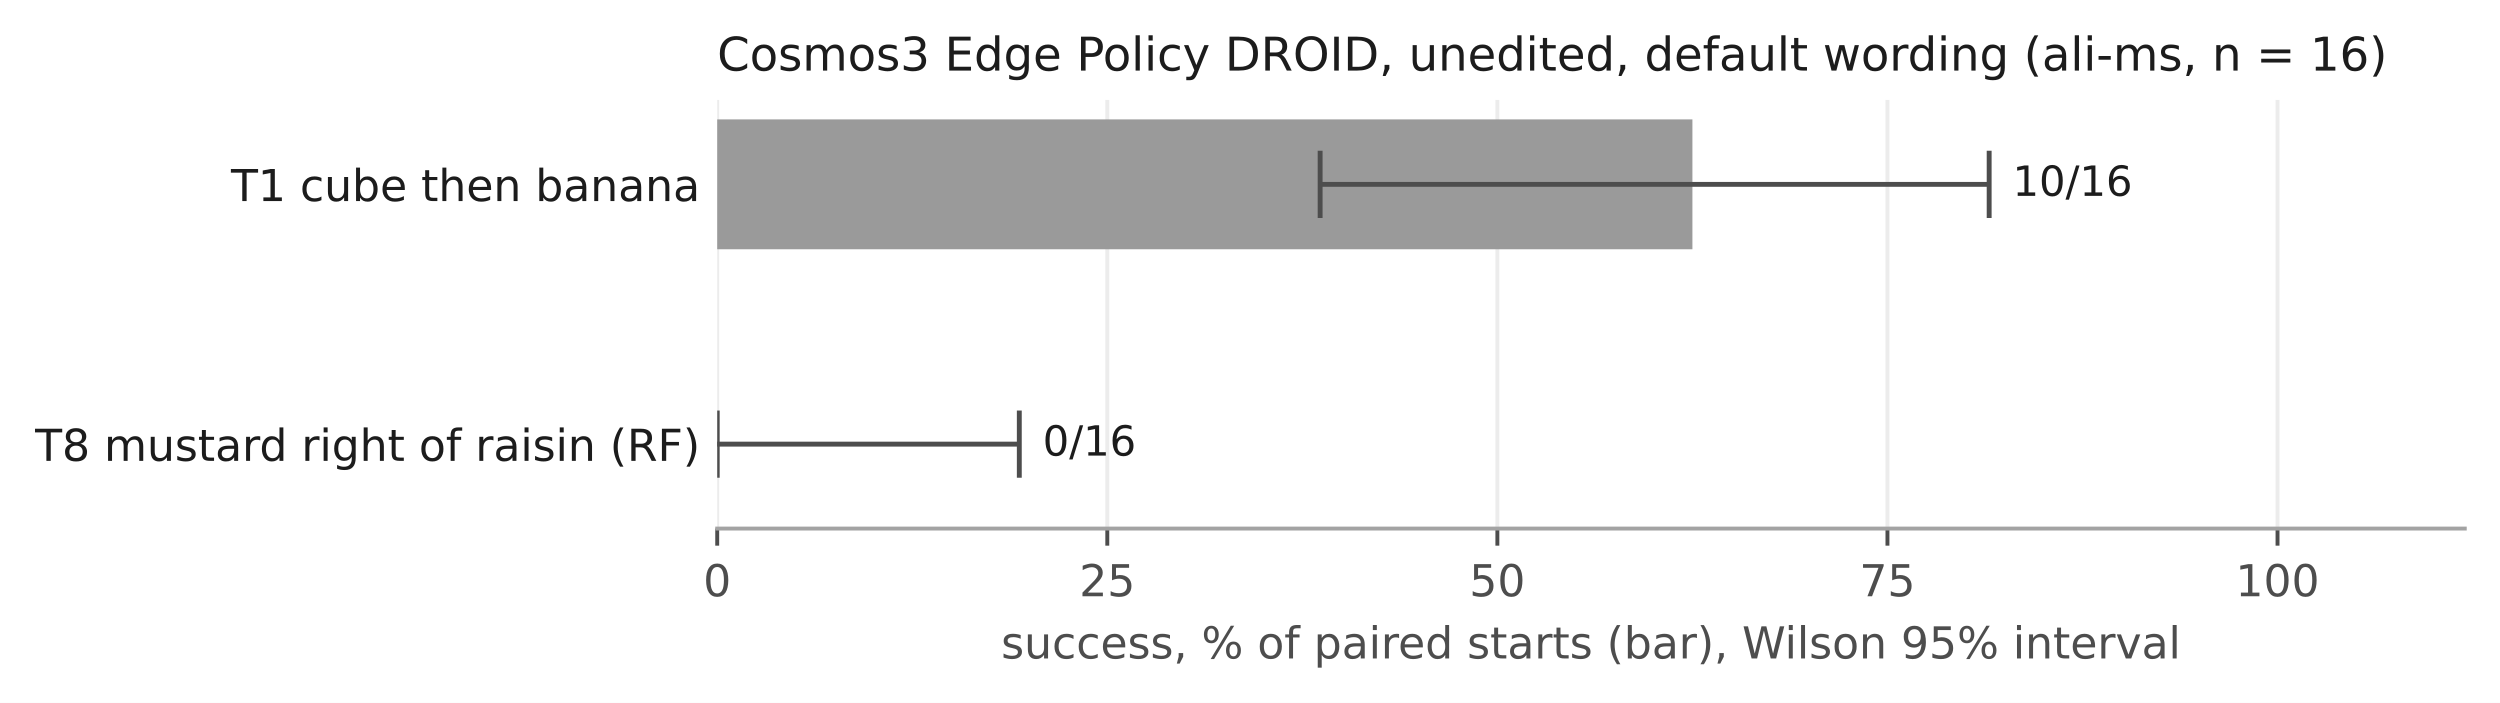
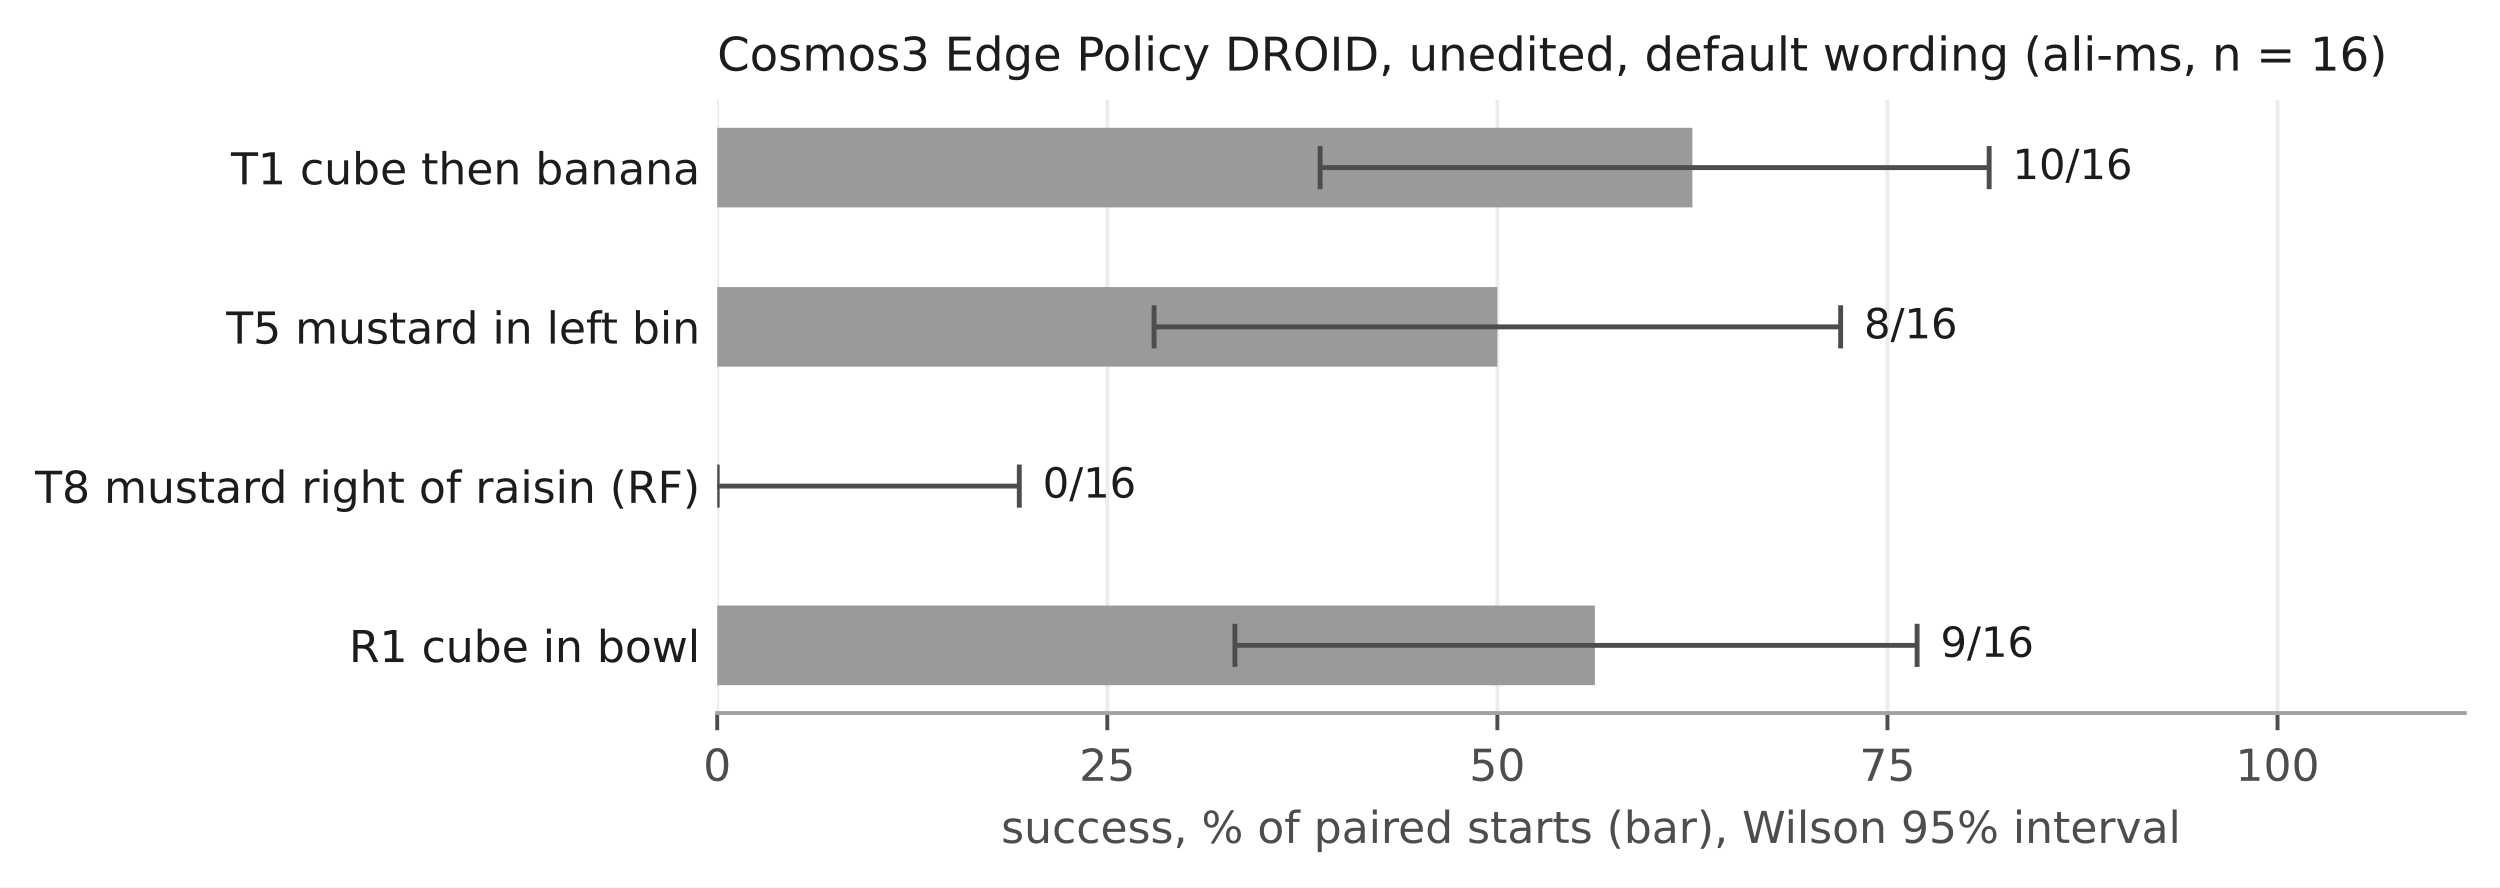
- <svg xmlns="http://www.w3.org/2000/svg" xmlns:xlink="http://www.w3.org/1999/xlink" width="510.885pt" height="143.634pt" viewBox="0 0 510.885 143.634" version="1.1">
+ <svg xmlns="http://www.w3.org/2000/svg" xmlns:xlink="http://www.w3.org/1999/xlink" width="510.885pt" height="181.334pt" viewBox="0 0 510.885 181.334" version="1.1">
  <defs>
    <style type="text/css">*{stroke-linejoin: round; stroke-linecap: butt}</style>
  </defs>
  <g id="figure_1">
    <g id="patch_1">
-       <path d="M -0 143.634  L 510.885 143.634  L 510.885 0  L -0 0  z " style="fill: #ffffff" />
+       <path d="M -0 181.334  L 510.885 181.334  L 510.885 0  L -0 0  z " style="fill: #ffffff" />
    </g>
    <g id="axes_1">
      <g id="patch_2">
-         <path d="M 146.565 108.014  L 503.685 108.014  L 503.685 20.419  L 146.565 20.419  z " style="fill: #ffffff" />
+         <path d="M 146.565 145.713  L 503.685 145.713  L 503.685 20.419  L 146.565 20.419  z " style="fill: #ffffff" />
      </g>
      <g id="matplotlib.axis_1">
        <g id="xtick_1">
          <g id="line2d_1">
-             <path d="M 146.565 108.014  L 146.565 20.419  " clip-path="url(#p92cbf95ae8)" style="fill: none; stroke: #ececec; stroke-width: 0.8; stroke-linecap: square" />
+             <path d="M 146.565 145.713  L 146.565 20.419  " clip-path="url(#p7fadf8621b)" style="fill: none; stroke: #ececec; stroke-width: 0.8; stroke-linecap: square" />
          </g>
          <g id="line2d_2">
            <defs>
-               <path id="m073f353ce5" d="M 0 0  L 0 3.5  " style="stroke: #4d4d4d; stroke-width: 0.8" />
+               <path id="mc05363ca72" d="M 0 0  L 0 3.5  " style="stroke: #4d4d4d; stroke-width: 0.8" />
            </defs>
            <g>
-               <use xlink:href="#m073f353ce5" x="146.565" y="108.014" style="fill: #4d4d4d; stroke: #4d4d4d; stroke-width: 0.8" />
+               <use xlink:href="#mc05363ca72" x="146.565" y="145.713" style="fill: #4d4d4d; stroke: #4d4d4d; stroke-width: 0.8" />
            </g>
          </g>
          <g id="text_1">
-             <text style="font-size: 9px; font-family: 'DejaVu Sans'; text-anchor: middle; fill: #4d4d4d" x="146.565" y="121.852" transform="rotate(-0 146.5648 121.8523)">0</text>
+             <text style="font-size: 9px; font-family: 'DejaVu Sans'; text-anchor: middle; fill: #4d4d4d" x="146.565" y="159.552" transform="rotate(-0 146.5648 159.5515)">0</text>
          </g>
        </g>
        <g id="xtick_2">
          <g id="line2d_3">
-             <path d="M 226.279 108.014  L 226.279 20.419  " clip-path="url(#p92cbf95ae8)" style="fill: none; stroke: #ececec; stroke-width: 0.8; stroke-linecap: square" />
+             <path d="M 226.279 145.713  L 226.279 20.419  " clip-path="url(#p7fadf8621b)" style="fill: none; stroke: #ececec; stroke-width: 0.8; stroke-linecap: square" />
          </g>
          <g id="line2d_4">
            <g>
-               <use xlink:href="#m073f353ce5" x="226.279" y="108.014" style="fill: #4d4d4d; stroke: #4d4d4d; stroke-width: 0.8" />
+               <use xlink:href="#mc05363ca72" x="226.279" y="145.713" style="fill: #4d4d4d; stroke: #4d4d4d; stroke-width: 0.8" />
            </g>
          </g>
          <g id="text_2">
-             <text style="font-size: 9px; font-family: 'DejaVu Sans'; text-anchor: middle; fill: #4d4d4d" x="226.279" y="121.852" transform="rotate(-0 226.2791 121.8523)">25</text>
+             <text style="font-size: 9px; font-family: 'DejaVu Sans'; text-anchor: middle; fill: #4d4d4d" x="226.279" y="159.552" transform="rotate(-0 226.2791 159.5515)">25</text>
          </g>
        </g>
        <g id="xtick_3">
          <g id="line2d_5">
-             <path d="M 305.993 108.014  L 305.993 20.419  " clip-path="url(#p92cbf95ae8)" style="fill: none; stroke: #ececec; stroke-width: 0.8; stroke-linecap: square" />
+             <path d="M 305.993 145.713  L 305.993 20.419  " clip-path="url(#p7fadf8621b)" style="fill: none; stroke: #ececec; stroke-width: 0.8; stroke-linecap: square" />
          </g>
          <g id="line2d_6">
            <g>
-               <use xlink:href="#m073f353ce5" x="305.993" y="108.014" style="fill: #4d4d4d; stroke: #4d4d4d; stroke-width: 0.8" />
+               <use xlink:href="#mc05363ca72" x="305.993" y="145.713" style="fill: #4d4d4d; stroke: #4d4d4d; stroke-width: 0.8" />
            </g>
          </g>
          <g id="text_3">
-             <text style="font-size: 9px; font-family: 'DejaVu Sans'; text-anchor: middle; fill: #4d4d4d" x="305.993" y="121.852" transform="rotate(-0 305.9934 121.8523)">50</text>
+             <text style="font-size: 9px; font-family: 'DejaVu Sans'; text-anchor: middle; fill: #4d4d4d" x="305.993" y="159.552" transform="rotate(-0 305.9934 159.5515)">50</text>
          </g>
        </g>
        <g id="xtick_4">
          <g id="line2d_7">
-             <path d="M 385.708 108.014  L 385.708 20.419  " clip-path="url(#p92cbf95ae8)" style="fill: none; stroke: #ececec; stroke-width: 0.8; stroke-linecap: square" />
+             <path d="M 385.708 145.713  L 385.708 20.419  " clip-path="url(#p7fadf8621b)" style="fill: none; stroke: #ececec; stroke-width: 0.8; stroke-linecap: square" />
          </g>
          <g id="line2d_8">
            <g>
-               <use xlink:href="#m073f353ce5" x="385.708" y="108.014" style="fill: #4d4d4d; stroke: #4d4d4d; stroke-width: 0.8" />
+               <use xlink:href="#mc05363ca72" x="385.708" y="145.713" style="fill: #4d4d4d; stroke: #4d4d4d; stroke-width: 0.8" />
            </g>
          </g>
          <g id="text_4">
-             <text style="font-size: 9px; font-family: 'DejaVu Sans'; text-anchor: middle; fill: #4d4d4d" x="385.708" y="121.852" transform="rotate(-0 385.7077 121.8523)">75</text>
+             <text style="font-size: 9px; font-family: 'DejaVu Sans'; text-anchor: middle; fill: #4d4d4d" x="385.708" y="159.552" transform="rotate(-0 385.7077 159.5515)">75</text>
          </g>
        </g>
        <g id="xtick_5">
          <g id="line2d_9">
-             <path d="M 465.422 108.014  L 465.422 20.419  " clip-path="url(#p92cbf95ae8)" style="fill: none; stroke: #ececec; stroke-width: 0.8; stroke-linecap: square" />
+             <path d="M 465.422 145.713  L 465.422 20.419  " clip-path="url(#p7fadf8621b)" style="fill: none; stroke: #ececec; stroke-width: 0.8; stroke-linecap: square" />
          </g>
          <g id="line2d_10">
            <g>
-               <use xlink:href="#m073f353ce5" x="465.422" y="108.014" style="fill: #4d4d4d; stroke: #4d4d4d; stroke-width: 0.8" />
+               <use xlink:href="#mc05363ca72" x="465.422" y="145.713" style="fill: #4d4d4d; stroke: #4d4d4d; stroke-width: 0.8" />
            </g>
          </g>
          <g id="text_5">
-             <text style="font-size: 9px; font-family: 'DejaVu Sans'; text-anchor: middle; fill: #4d4d4d" x="465.422" y="121.852" transform="rotate(-0 465.422 121.8523)">100</text>
+             <text style="font-size: 9px; font-family: 'DejaVu Sans'; text-anchor: middle; fill: #4d4d4d" x="465.422" y="159.552" transform="rotate(-0 465.422 159.5515)">100</text>
          </g>
        </g>
        <g id="text_6">
-           <text style="font-size: 9px; font-family: 'DejaVu Sans'; text-anchor: middle; fill: #4d4d4d" x="325.125" y="134.563" transform="rotate(-0 325.1248 134.5626)">success, % of paired starts (bar), Wilson 95% interval</text>
+           <text style="font-size: 9px; font-family: 'DejaVu Sans'; text-anchor: middle; fill: #4d4d4d" x="325.125" y="172.262" transform="rotate(-0 325.1248 172.2618)">success, % of paired starts (bar), Wilson 95% interval</text>
        </g>
      </g>
      <g id="matplotlib.axis_2">
        <g id="ytick_1">
          <g id="line2d_11" />
          <g id="text_7">
-             <text style="font-size: 9px; font-family: 'DejaVu Sans'; text-anchor: end; fill: #1c1c1c" x="143.065" y="94.179" transform="rotate(-0 143.0648 94.17941)">T8 mustard right of raisin (RF)</text>
+             <text style="font-size: 9px; font-family: 'DejaVu Sans'; text-anchor: end; fill: #1c1c1c" x="143.065" y="135.301" transform="rotate(-0 143.0648 135.301)">R1 cube in bowl</text>
          </g>
        </g>
        <g id="ytick_2">
          <g id="line2d_12" />
          <g id="text_8">
-             <text style="font-size: 9px; font-family: 'DejaVu Sans'; text-anchor: end; fill: #1c1c1c" x="143.065" y="41.091" transform="rotate(-0 143.0648 41.09141)">T1 cube then banana</text>
+             <text style="font-size: 9px; font-family: 'DejaVu Sans'; text-anchor: end; fill: #1c1c1c" x="143.065" y="102.757" transform="rotate(-0 143.0648 102.757)">T8 mustard right of raisin (RF)</text>
+           </g>
+         </g>
+         <g id="ytick_3">
+           <g id="line2d_13" />
+           <g id="text_9">
+             <text style="font-size: 9px; font-family: 'DejaVu Sans'; text-anchor: end; fill: #1c1c1c" x="143.065" y="70.213" transform="rotate(-0 143.0648 70.21301)">T5 mustard in left bin</text>
+           </g>
+         </g>
+         <g id="ytick_4">
+           <g id="line2d_14" />
+           <g id="text_10">
+             <text style="font-size: 9px; font-family: 'DejaVu Sans'; text-anchor: end; fill: #1c1c1c" x="143.065" y="37.669" transform="rotate(-0 143.0648 37.66901)">T1 cube then banana</text>
          </g>
        </g>
      </g>
      <g id="patch_3">
-         <path d="M 146.565 50.944  L 345.851 50.944  L 345.851 24.4  L 146.565 24.4  z " clip-path="url(#p92cbf95ae8)" style="fill: #9a9a9a" />
+         <path d="M 146.565 42.386  L 345.851 42.386  L 345.851 26.114  L 146.565 26.114  z " clip-path="url(#p7fadf8621b)" style="fill: #9a9a9a" />
      </g>
      <g id="patch_4">
-         <path d="M 146.565 104.032  L 146.565 104.032  L 146.565 77.488  L 146.565 77.488  z " clip-path="url(#p92cbf95ae8)" style="fill: #9a9a9a" />
+         <path d="M 146.565 74.93  L 305.993 74.93  L 305.993 58.658  L 146.565 58.658  z " clip-path="url(#p7fadf8621b)" style="fill: #9a9a9a" />
      </g>
      <g id="patch_5">
-         <path d="M 146.565 108.014  L 503.685 108.014  " style="fill: none; stroke: #a3a3a3; stroke-width: 0.8; stroke-linejoin: miter; stroke-linecap: square" />
+         <path d="M 146.565 107.474  L 146.565 107.474  L 146.565 91.202  L 146.565 91.202  z " clip-path="url(#p7fadf8621b)" style="fill: #9a9a9a" />
      </g>
-       <g id="line2d_13">
-         <path d="M 269.775 37.672  L 406.493 37.672  " clip-path="url(#p92cbf95ae8)" style="fill: none; stroke: #4d4d4d" />
+       <g id="patch_6">
+         <path d="M 146.565 140.018  L 325.922 140.018  L 325.922 123.746  L 146.565 123.746  z " clip-path="url(#p7fadf8621b)" style="fill: #9a9a9a" />
      </g>
-       <g id="line2d_14">
-         <path d="M 269.775 44.043  L 269.775 31.302  " clip-path="url(#p92cbf95ae8)" style="fill: none; stroke: #4d4d4d; stroke-linecap: square" />
+       <g id="patch_7">
+         <path d="M 146.565 145.713  L 503.685 145.713  " style="fill: none; stroke: #a3a3a3; stroke-width: 0.8; stroke-linejoin: miter; stroke-linecap: square" />
      </g>
      <g id="line2d_15">
-         <path d="M 406.493 44.043  L 406.493 31.302  " clip-path="url(#p92cbf95ae8)" style="fill: none; stroke: #4d4d4d; stroke-linecap: square" />
-       </g>
-       <g id="text_9">
-         <text style="font-size: 8.5px; font-family: 'DejaVu Sans'; text-anchor: start; fill: #1c1c1c" x="411.276" y="40.018" transform="rotate(-0 411.2761 40.01758)">10/16</text>
+         <path d="M 269.775 34.25  L 406.493 34.25  " clip-path="url(#p7fadf8621b)" style="fill: none; stroke: #4d4d4d" />
      </g>
      <g id="line2d_16">
-         <path d="M 146.565 90.76  L 208.298 90.76  " clip-path="url(#p92cbf95ae8)" style="fill: none; stroke: #4d4d4d" />
+         <path d="M 269.775 38.155  L 269.775 30.344  " clip-path="url(#p7fadf8621b)" style="fill: none; stroke: #4d4d4d; stroke-linecap: square" />
      </g>
      <g id="line2d_17">
-         <path d="M 146.565 97.131  L 146.565 84.39  " clip-path="url(#p92cbf95ae8)" style="fill: none; stroke: #4d4d4d; stroke-linecap: square" />
+         <path d="M 406.493 38.155  L 406.493 30.344  " clip-path="url(#p7fadf8621b)" style="fill: none; stroke: #4d4d4d; stroke-linecap: square" />
+       </g>
+       <g id="text_11">
+         <text style="font-size: 8.5px; font-family: 'DejaVu Sans'; text-anchor: start; fill: #1c1c1c" x="411.276" y="36.595" transform="rotate(-0 411.2761 36.59518)">10/16</text>
      </g>
      <g id="line2d_18">
-         <path d="M 208.298 97.131  L 208.298 84.39  " clip-path="url(#p92cbf95ae8)" style="fill: none; stroke: #4d4d4d; stroke-linecap: square" />
+         <path d="M 235.843 66.794  L 376.143 66.794  " clip-path="url(#p7fadf8621b)" style="fill: none; stroke: #4d4d4d" />
      </g>
-       <g id="text_10">
-         <text style="font-size: 8.5px; font-family: 'DejaVu Sans'; text-anchor: start; fill: #1c1c1c" x="213.081" y="93.106" transform="rotate(-0 213.0809 93.10558)">0/16</text>
+       <g id="line2d_19">
+         <path d="M 235.843 70.699  L 235.843 62.888  " clip-path="url(#p7fadf8621b)" style="fill: none; stroke: #4d4d4d; stroke-linecap: square" />
      </g>
-       <g id="text_11">
+       <g id="line2d_20">
+         <path d="M 376.143 70.699  L 376.143 62.888  " clip-path="url(#p7fadf8621b)" style="fill: none; stroke: #4d4d4d; stroke-linecap: square" />
+       </g>
+       <g id="text_12">
+         <text style="font-size: 8.5px; font-family: 'DejaVu Sans'; text-anchor: start; fill: #1c1c1c" x="380.926" y="69.139" transform="rotate(-0 380.9262 69.13918)">8/16</text>
+       </g>
+       <g id="line2d_21">
+         <path d="M 146.565 99.338  L 208.298 99.338  " clip-path="url(#p7fadf8621b)" style="fill: none; stroke: #4d4d4d" />
+       </g>
+       <g id="line2d_22">
+         <path d="M 146.565 103.243  L 146.565 95.432  " clip-path="url(#p7fadf8621b)" style="fill: none; stroke: #4d4d4d; stroke-linecap: square" />
+       </g>
+       <g id="line2d_23">
+         <path d="M 208.298 103.243  L 208.298 95.432  " clip-path="url(#p7fadf8621b)" style="fill: none; stroke: #4d4d4d; stroke-linecap: square" />
+       </g>
+       <g id="text_13">
+         <text style="font-size: 8.5px; font-family: 'DejaVu Sans'; text-anchor: start; fill: #1c1c1c" x="213.081" y="101.683" transform="rotate(-0 213.0809 101.6832)">0/16</text>
+       </g>
+       <g id="line2d_24">
+         <path d="M 252.357 131.882  L 391.77 131.882  " clip-path="url(#p7fadf8621b)" style="fill: none; stroke: #4d4d4d" />
+       </g>
+       <g id="line2d_25">
+         <path d="M 252.357 135.787  L 252.357 127.976  " clip-path="url(#p7fadf8621b)" style="fill: none; stroke: #4d4d4d; stroke-linecap: square" />
+       </g>
+       <g id="line2d_26">
+         <path d="M 391.77 135.787  L 391.77 127.976  " clip-path="url(#p7fadf8621b)" style="fill: none; stroke: #4d4d4d; stroke-linecap: square" />
+       </g>
+       <g id="text_14">
+         <text style="font-size: 8.5px; font-family: 'DejaVu Sans'; text-anchor: start; fill: #1c1c1c" x="396.553" y="134.227" transform="rotate(-0 396.5531 134.2272)">9/16</text>
+       </g>
+       <g id="text_15">
        <text style="font-size: 9.5px; font-family: 'DejaVu Sans'; text-anchor: start; fill: #1c1c1c" x="146.565" y="14.419" transform="rotate(-0 146.5648 14.41852)">Cosmos3 Edge Policy DROID, unedited, default wording (ali-ms, n = 16)</text>
      </g>
    </g>
  </g>
  <defs>
-     <clipPath id="p92cbf95ae8">
-       <rect x="146.565" y="20.419" width="357.12" height="87.595" />
+     <clipPath id="p7fadf8621b">
+       <rect x="146.565" y="20.419" width="357.12" height="125.294" />
    </clipPath>
  </defs>
</svg>
